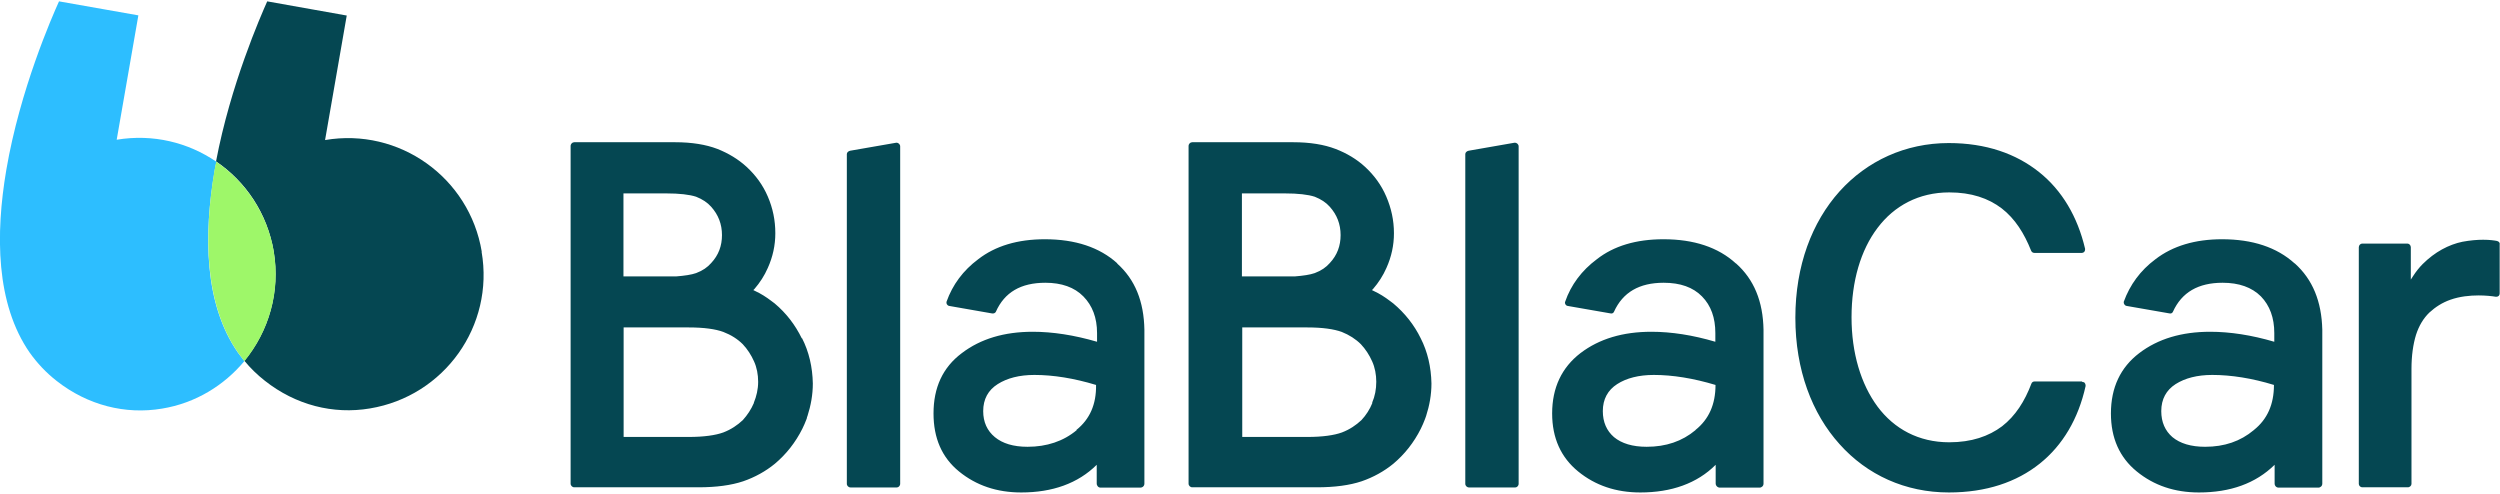
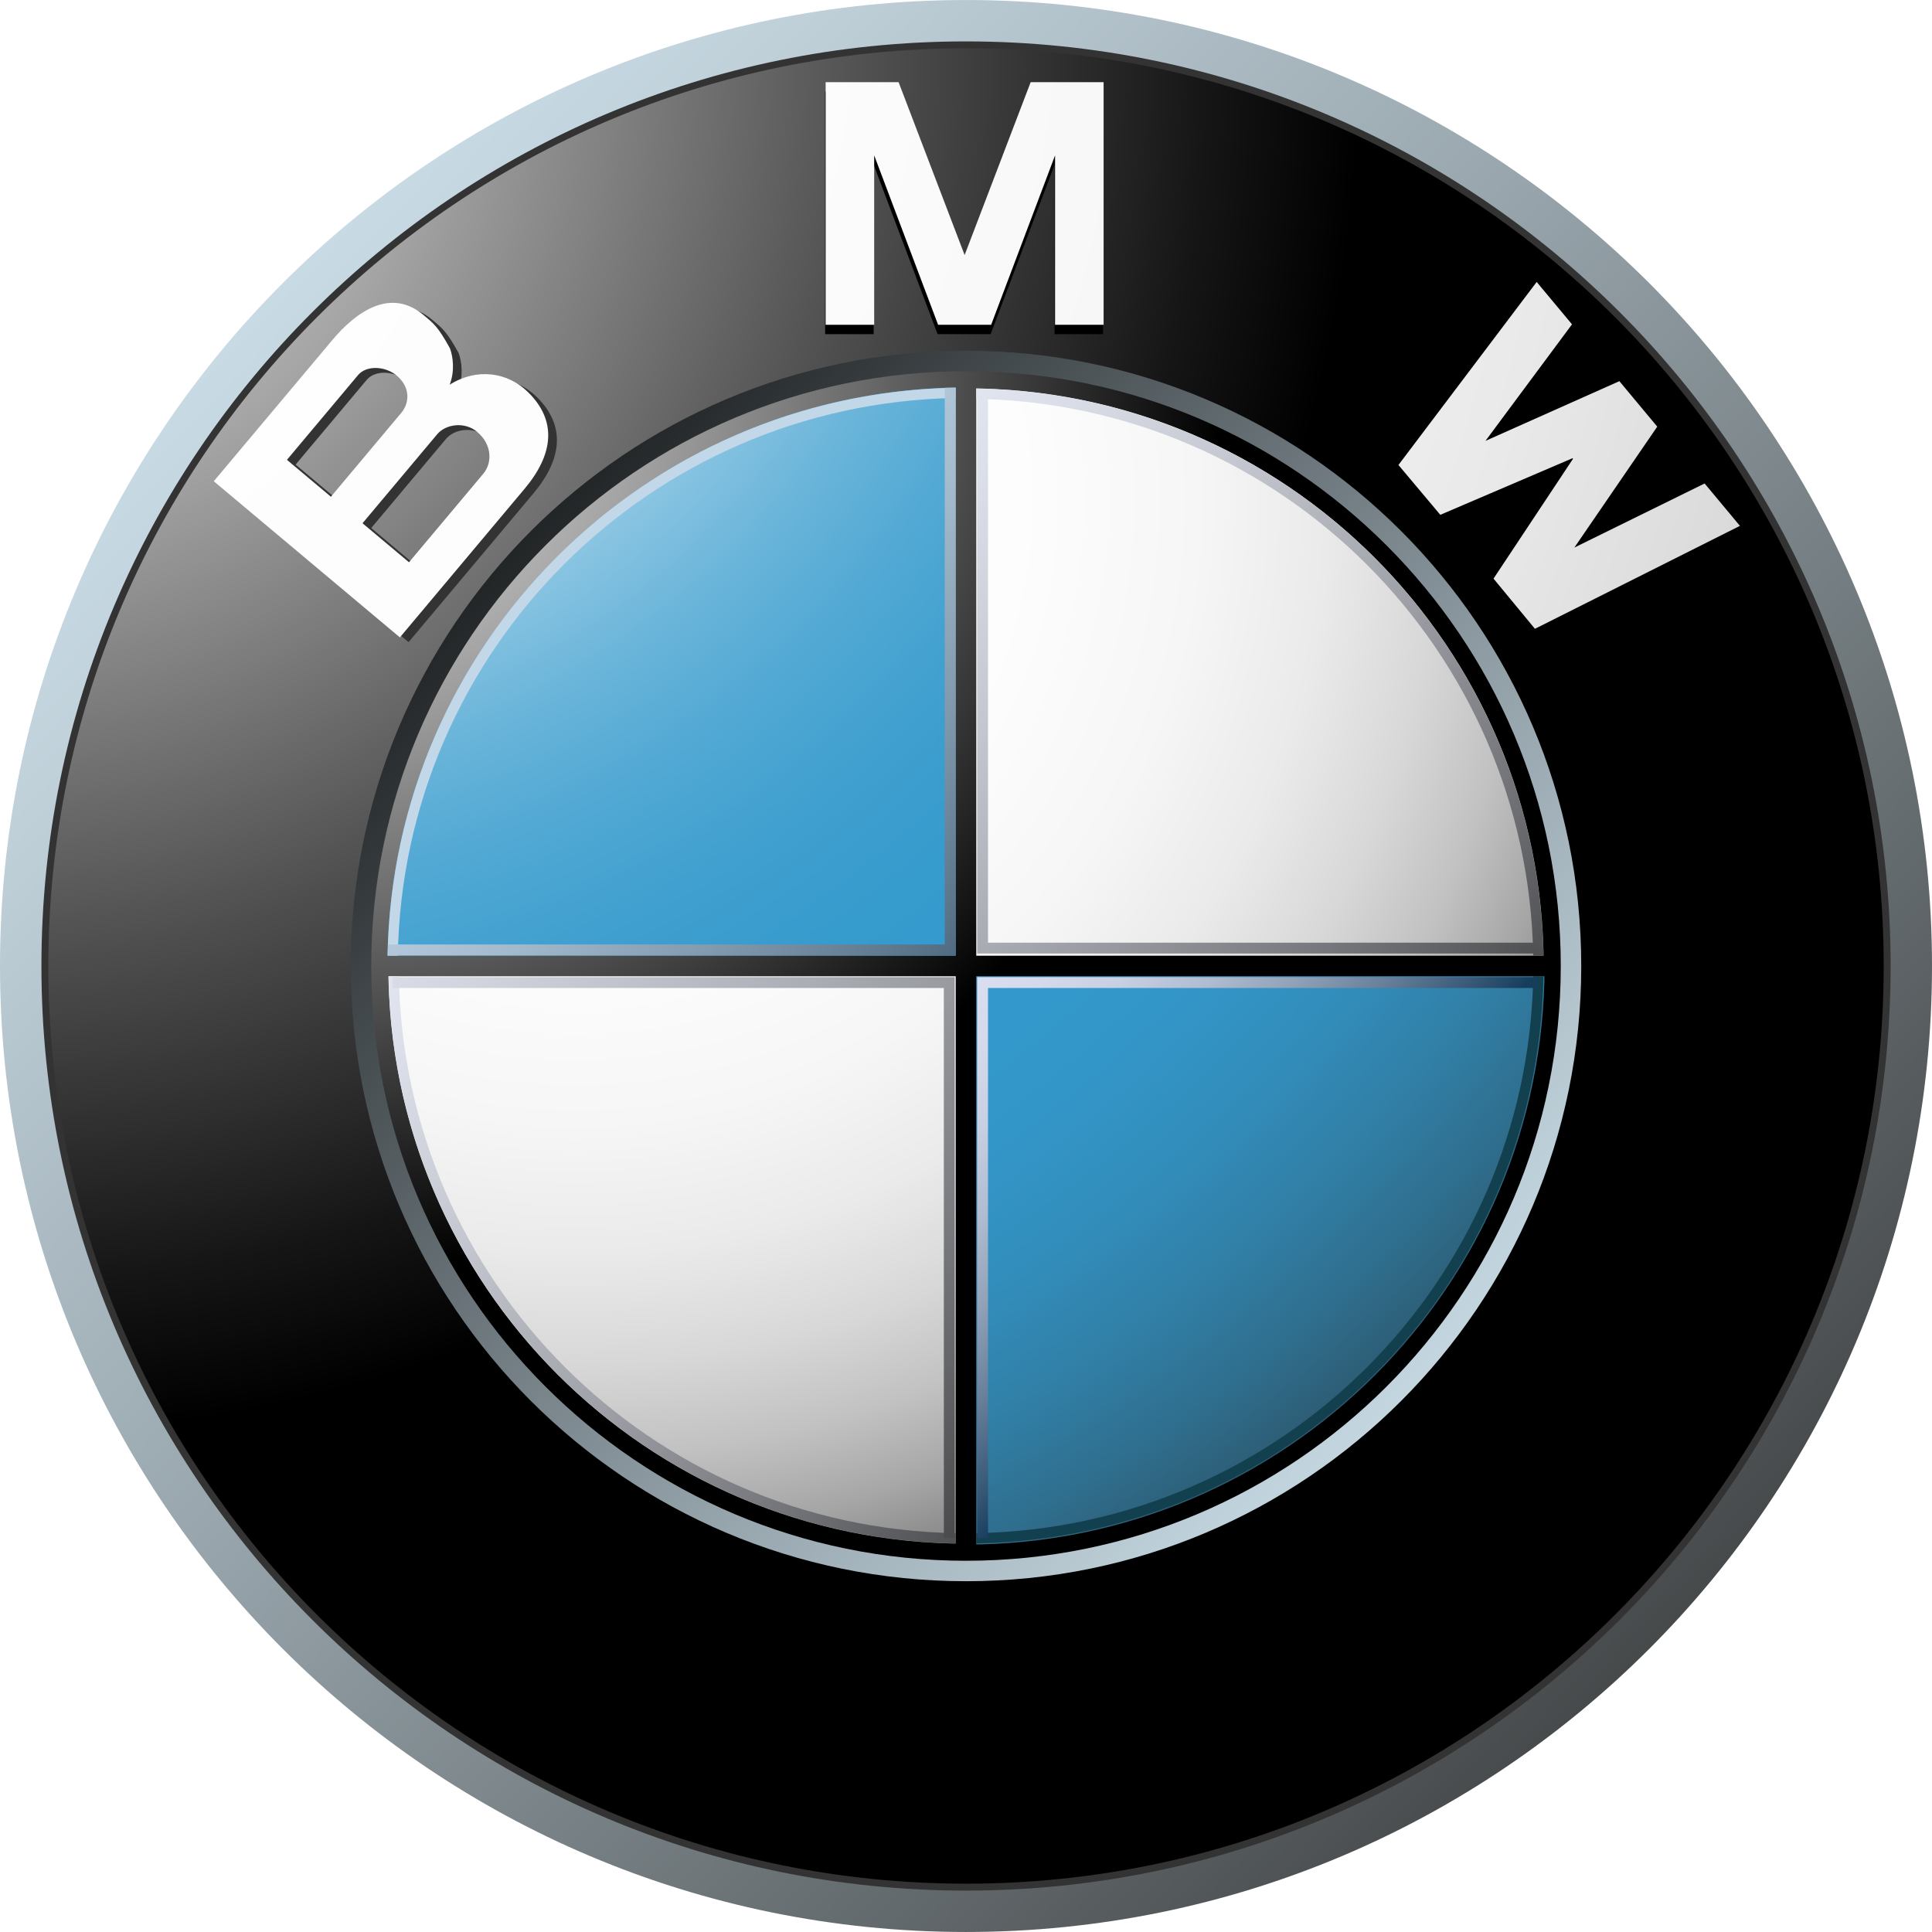
- <svg xmlns="http://www.w3.org/2000/svg" viewBox="0 0 1499.7 294.6" width="162" height="32">
-   <path fill="#054752" d="M289 150.2c-7.4-44.6-49.6-74.6-94-67l13-74.7L160.3 0c-4 9-22 50-30.7 96 17.7 12 30.7 31 34.6 54 4 24.3-3 48-17.6 65.6 3.6 4.4 7.7 8.4 12.3 12 18.5 14.6 41 20.3 63 16.6 44.7-7.4 74.7-49.6 67-94z" />
-   <path fill="#2dbeff" d="M128.8 101.2l1-5c-17-11.6-38-16.8-59.8-13.2L83 8.4 35.4 0C31.2 9.3 12 53 3.8 101c-6.6 38.8-6.3 80.4 14 109.7 4.5 6.3 9.8 12 16.2 17 18.6 14.6 41.2 20.3 63.2 16.6 20.2-3.3 37.3-14 49.4-28.5l-3.8-5c-20.4-29.2-20.7-70.8-14-109.5z" />
-   <path fill="#9ef769" d="M164.3 150.2c-4-23-17-42-34.6-54l-1 5c-6.5 38.8-6.2 80.4 14.2 109.7l3.7 5c14.6-18 21.8-41.6 17.6-66z" />
-   <path fill="#054752" d="M1249 228h-28.4c-1 0-1.7.5-2 1.3-4 10.6-9.6 19.4-17.6 25.6-8 6-18.3 9.6-31.7 9.6-18.3 0-33-8-43-21.4-10-13.5-15.6-32.2-15.6-53.6 0-21.6 5.5-40.3 15.6-53.6 10-13.3 24.8-21.3 43-21.3 13.3 0 23.5 3.5 31.5 9.6 8 6.2 13.5 15 17.6 25.3.3.8 1 1.4 2 1.4h28.5c.4 0 1-.2 1.3-.6.4-.3.6-.8.6-1.4v-.5c-4.5-19.2-13.8-35-27.6-46S1191.4 85 1169 85c-26 0-49 10.7-65.5 29-16.5 18.4-26.5 44.5-26.5 75.8 0 31.3 10 57.5 26.5 75.8 16.5 18.5 39.5 29 65.6 29 22.4 0 40.6-6.2 54.5-17.3 13.8-11 23.2-27 27.5-46.5v-.5c0-.6-.2-1-.6-1.5-.2-.3-.8-.5-1.4-.5zm249.3-84.2c-2-.4-4.8-.8-8.7-.8-3.4 0-7.6.3-12.4 1.2-4 .8-8.3 2.4-12.3 4.6-4 2.2-8 5.2-11.6 8.8-2 2-4 4.5-5.8 7.3l-1.3 2v-19.4c0-1.2-1-2.2-2-2.2H1417c-1 0-2 1-2 2.2v142c0 1 1 2 2 2h27.4c1.2 0 2.2-1 2.2-2v-69c0-8 1-14.8 2.7-20.4 1.8-5.6 4.5-10 8-13.4 3.7-3.4 7.8-6 12.6-7.7 5.6-2 11.7-2.6 17-2.6 4 0 8 .4 10.3.8h.3c1.2 0 2-.8 2-2V146c.3-1-.4-2-1.5-2.2zM909 84.8h-.5L881 89.6c-1 .2-2 1-2 2v197.8c0 1.2 1 2.2 2.3 2.2H909c1 0 2-1 2-2.2V87c0-1.2-1-2.2-2.3-2.2zm-56.7 117.4c-4-8.2-9.6-15.2-16.5-21l-2-1.5c-3-2.3-6.3-4.4-9.8-6l-1-.5.7-.7c3.2-3.7 6-8 8-12.6 3-6.7 4.5-13.6 4.5-20.8 0-7.8-1.6-15-4.6-22-3-7-7.3-12.8-12.7-17.8-5-4.6-11-8.2-17.8-10.8-6.8-2.6-15.3-4-25.3-4h-60.6c-1.2 0-2.2 1-2.2 2.3v202.5c0 1.2 1 2.2 2.2 2.2H790c10.7 0 19.6-1.2 26.8-3.6 7-2.4 13.5-6 19-10.5 6.8-5.7 12.4-12.8 16.5-21 1-2 1.7-3.7 2.4-5.5l.3-.8.5-1.4c2-6.2 3.2-12.7 3.2-19.5-.2-9.8-2.3-19-6.5-27.2zm-107-87h25.4c8 0 14 .7 18 2 3.8 1.5 6.8 3.5 9 6 4.3 4.8 6.5 10.4 6.5 17 0 6.4-2 12-6.5 16.8-2.2 2.5-5 4.5-9 6-2.8 1-7 1.6-12 2H745v-49.8zm78 125.6c-1.6 4-3.8 7.4-6.6 10.4-3.2 3-7 5.6-11.7 7.4-4.7 1.7-11.6 2.7-20.8 2.7h-39v-65.7h39c9.2 0 16 1 20.7 2.7 4.5 1.8 8.4 4.3 11.5 7.4 2.8 3 5 6.4 6.7 10.2 1.7 3.7 2.5 8 2.5 12.3 0 4.5-.8 8.7-2.5 12.6zm218-83.6c-10.6-9.7-25.2-14.5-43.4-14.5-16.4 0-29.8 4-40 12-9 6.7-15.5 15.3-19 25.5-.4 1 .3 2.3 1.5 2.5l25.8 4.5c1 .2 1.7-.3 2-1 5.3-11.7 15.2-17.4 29.8-17.4 10 0 17.6 2.7 23 8.2 5.4 5.5 8 12.8 8 22v5.2c-13.5-4-26.4-6-38.4-6-17 0-31.2 4.2-42.5 12.8-11.2 8.6-17 20.7-17 36.2 0 14.8 5.3 26.4 15.6 34.8 10.3 8.4 22.7 12.6 37.3 12.6 18.6 0 34-5.4 45.2-16.6v11.2c0 1.4 1.2 2.5 2.5 2.5h23.8c1.3 0 2.4-1 2.4-2.4V197c-.3-17-5.7-30.2-16.5-39.8zm-24.2 100c-8 6.7-17.7 10-29.3 10-8.5 0-15-2-19.6-5.8-4.4-3.8-6.7-9-6.7-15.6 0-7.2 3-12.6 8.6-16.2 5.6-3.6 13-5.5 22-5.5 11.3 0 23.7 2 37 6 0 11.7-4 20.6-12 27zM538 84.8h-.4L510 89.6c-1 .2-2 1-2 2v197.8c0 1.2 1 2.2 2.3 2.2H538c1 0 2-1 2-2.2V87c0-1.2-1-2.2-2.2-2.2zM481 202.2c-4-8.2-9.4-15.2-16.3-21l-2-1.5c-3-2.3-6.3-4.4-9.8-6l-1-.5.7-.7c3.2-3.7 6-8 8-12.6 3-6.7 4.5-13.6 4.5-20.8 0-7.8-1.5-15-4.5-22s-7.3-12.8-12.7-17.8c-5-4.6-11-8.2-17.6-10.8-6.8-2.6-15.3-4-25.3-4h-60.5c-1.2 0-2.2 1-2.2 2.3v202.5c0 1.2 1 2.2 2.2 2.2H419c10.7 0 19.6-1.2 26.8-3.6 7-2.4 13.5-6 19-10.5 6.8-5.7 12.4-12.8 16.5-21 1-2 1.7-3.7 2.4-5.5l.3-.8c0-.4.2-1 .4-1.4 2-6.2 3.2-12.7 3.2-19.5-.2-9.8-2.3-19-6.5-27.2zm-107-87h25.6c8 0 14 .7 18 2 3.8 1.5 6.8 3.5 9 6 4.3 4.8 6.5 10.4 6.5 17 0 6.4-2 12-6.5 16.8-2.2 2.5-5 4.5-9 6-2.8 1-7 1.6-12 2H374zm78.3 125.6c-1.7 4-4 7.4-6.7 10.4-3.2 3-7 5.6-11.7 7.4-4.7 1.7-11.6 2.7-20.8 2.7h-39v-65.7h39c9.3 0 16.2 1 20.8 2.7 4.7 1.8 8.6 4.3 11.7 7.4 2.8 3 5 6.4 6.7 10.2 1.7 3.7 2.5 8 2.5 12.3 0 4.5-1 8.7-2.6 12.6zm218-83.6c-10.7-9.7-25.3-14.5-43.5-14.5-16.3 0-29.7 4-40 12-9 6.7-15.4 15.3-19 25.5-.3 1 .4 2.3 1.6 2.5l25.7 4.5c1 .2 2-.3 2.3-1 5.2-11.7 15-17.4 29.7-17.4 9.7 0 17.4 2.7 22.8 8.2 5.4 5.5 8.2 12.8 8.2 22v5.2c-13.7-4-26.6-6-38.6-6-17 0-31.2 4.2-42.5 12.8-11.5 8.6-17 20.7-17 36.2 0 14.8 5 26.4 15.3 34.8 10.3 8.4 22.7 12.6 37.3 12.6 18.7 0 34-5.4 45.3-16.6v11.2c0 1.4 1 2.5 2.3 2.5H684c1.4 0 2.5-1 2.5-2.4V197c-.3-17-5.6-30.2-16.4-39.8zm-24.4 100c-8 6.7-18 10-29.5 10-8.5 0-15-2-19.6-5.8-4.6-3.8-7-9-7-15.6 0-7.2 3-12.6 8.7-16.2 5.7-3.6 13-5.5 22-5.5 11.4 0 23.8 2 37 6 .2 11.7-3.8 20.6-11.8 27zm730.6-100c-10.7-9.7-25.3-14.5-43.5-14.5-16.2 0-29.6 4-40 12-9 6.7-15.3 15.3-19 25.5-.2 1 .5 2.3 1.7 2.5l25.8 4.5c1 .2 1.7-.3 2-1 5.3-11.7 15.2-17.4 29.8-17.4 9.8 0 17.5 2.7 23 8.2 5.3 5.5 8 12.8 8 22v5.2c-13.6-4-26.5-6-38.5-6-17 0-31.2 4.2-42.5 12.8-11.3 8.6-17 20.7-17 36.2 0 14.8 5.2 26.4 15.5 34.8 10.3 8.4 22.7 12.6 37.3 12.6 18.8 0 34-5.4 45.4-16.6v11.2c0 1.4 1 2.5 2.4 2.5h23.8c1.3 0 2.4-1 2.4-2.4V197c-.4-17-5.8-30.2-16.5-39.8zm-24.5 100c-8 6.7-17.6 10-29.2 10-8.5 0-15-2-19.6-5.8-4.4-3.8-6.7-9-6.7-15.6 0-7.2 3-12.6 8.6-16.2 5.7-3.6 13-5.5 22-5.5 11.4 0 24 2 37 6 0 11.7-4 20.6-12 27z" />
+ <svg xmlns="http://www.w3.org/2000/svg" width="60" height="60" viewBox="0 0 1013.718 1013.696">
+   <linearGradient id="a" gradientUnits="userSpaceOnUse" x1="-1120.126" y1="2189.824" x2="-44.679" y2="1150.587" gradientTransform="matrix(1 0 0 -1 1045.93 2135.176)">
+     <stop offset="0" stop-color="#dff4ff" />
+     <stop offset=".098" stop-color="#d6eaf5" />
+     <stop offset=".268" stop-color="#bfd0d9" />
+     <stop offset=".488" stop-color="#98a5ac" />
+     <stop offset=".747" stop-color="#646b6e" />
+     <stop offset="1" stop-color="#2b2b2b" />
+   </linearGradient>
+   <path d="M506.86 0C226.94 0 0 226.918 0 506.848c0 279.927 226.94 506.849 506.86 506.849 279.94 0 506.857-226.922 506.857-506.849C1013.719 226.918 786.802 0 506.86 0zm0 988.352c-265.939 0-481.495-215.573-481.495-481.504 0-265.927 215.556-481.512 481.495-481.512 265.938 0 481.511 215.584 481.511 481.512 0 265.93-215.573 481.504-481.511 481.504z" fill="url(#a)" />
+   <path d="M992.004 506.848c0 267.914-217.228 485.134-485.144 485.134-267.919 0-485.123-217.22-485.123-485.134 0-267.929 217.204-485.133 485.123-485.133 267.916 0 485.144 217.204 485.144 485.133z" fill="#333" />
+   <radialGradient id="b" cx="-1052.247" cy="2101.652" r="720.108" gradientTransform="matrix(1 0 0 -1 1045.93 2135.176)" gradientUnits="userSpaceOnUse">
+     <stop offset="0" stop-color="#fff" />
+     <stop offset=".306" stop-color="#a8a8a8" />
+     <stop offset=".646" stop-color="#4f4f4f" />
+     <stop offset=".885" stop-color="#161616" />
+     <stop offset="1" />
+   </radialGradient>
+   <path d="M988.371 506.848c0 265.931-215.573 481.504-481.511 481.504-265.939 0-481.495-215.573-481.495-481.504 0-265.927 215.556-481.512 481.495-481.512 265.938 0 481.511 215.585 481.511 481.512z" fill="url(#b)" />
+   <linearGradient id="c" gradientUnits="userSpaceOnUse" x1="-818.029" y1="1409.977" x2="-133.081" y2="748.092" gradientTransform="matrix(-1 0 0 1 58.906 -545.52)">
+     <stop offset="0" stop-color="#dff4ff" />
+     <stop offset=".086" stop-color="#d6eaf5" />
+     <stop offset=".233" stop-color="#bed0d9" />
+     <stop offset=".424" stop-color="#96a4ac" />
+     <stop offset=".652" stop-color="#5f686d" />
+     <stop offset=".907" stop-color="#1a1d1e" />
+     <stop offset="1" />
+   </linearGradient>
+   <path d="M829.677 506.848c0 178.28-144.53 322.804-322.815 322.804-178.289 0-322.819-144.522-322.819-322.804 0-178.289 144.53-322.815 322.819-322.815 178.284-.001 322.815 144.527 322.815 322.815z" fill="url(#c)" />
+   <path d="M519.791 175.308l33.533-88.877v88.877h25.469V48.021h-38.275l-34.814 91.136h.331l-34.812-91.136h-38.276v127.287h25.469V86.431l33.533 88.877zM869.313 232.384l-43.514 63.447 68.347-33.615 18.538 22.231-107.569 54.012-21.735-26.315 41.697-62.869-.247-.31-69.357 29.686-21.984-26.138 72.532-96.044 18.542 22.243-45.417 61.159 70.287-31.349z" />
+   <path d="M281.427 208.068c-10.251-9.951-26.069-12.951-40.939-3.733 2.847-7.363 1.691-14.858.187-19.015-6.414-11.662-8.662-13.137-13.899-17.561-17.097-14.324-35.082-2.093-47.93 13.219l-62.116 74.028 97.65 81.925 65.5-78.047c14.971-17.838 17.282-35.523 1.547-50.816zm-126.321 35.7l37.311-44.464c4.33-5.146 14.106-4.939 20.375.341 6.908 5.795 6.929 14.002 2.289 19.54l-36.896 43.95-23.079-19.367zm102.934 7.393l-38.896 46.353-24.355-20.47 39.186-46.711c4.434-5.281 14.312-6.817 20.974-1.229 7.504 6.312 8.246 15.912 3.091 22.057z" fill="#333" />
+   <radialGradient id="d" cx="-1181.576" cy="2174.985" r="1730.313" gradientTransform="matrix(1 0 0 -1 1045.93 2135.176)" gradientUnits="userSpaceOnUse">
+     <stop offset="0" stop-color="#fff" />
+     <stop offset=".31" stop-color="#fdfdfd" />
+     <stop offset=".451" stop-color="#f6f6f6" />
+     <stop offset=".557" stop-color="#e9e9e9" />
+     <stop offset=".646" stop-color="#d7d7d7" />
+     <stop offset=".724" stop-color="#bfbfbf" />
+     <stop offset=".794" stop-color="#a2a2a2" />
+     <stop offset=".859" stop-color="gray" />
+     <stop offset=".92" stop-color="#575757" />
+     <stop offset=".975" stop-color="#2b2b2b" />
+     <stop offset="1" stop-color="#141414" />
+   </radialGradient>
+   <path fill="url(#d)" d="M520.06 170.39l33.533-88.875v88.875h25.47V43.103h-38.279l-34.811 91.133h.33l-34.812-91.133h-38.278V170.39h25.47V81.515l33.536 88.875z" />
+   <radialGradient id="e" cx="-1181.653" cy="2174.985" r="1730.461" gradientTransform="matrix(1 0 0 -1 1045.93 2135.176)" gradientUnits="userSpaceOnUse">
+     <stop offset="0" stop-color="#fff" />
+     <stop offset=".31" stop-color="#fdfdfd" />
+     <stop offset=".451" stop-color="#f6f6f6" />
+     <stop offset=".557" stop-color="#e9e9e9" />
+     <stop offset=".646" stop-color="#d7d7d7" />
+     <stop offset=".724" stop-color="#bfbfbf" />
+     <stop offset=".794" stop-color="#a2a2a2" />
+     <stop offset=".859" stop-color="gray" />
+     <stop offset=".92" stop-color="#575757" />
+     <stop offset=".975" stop-color="#2b2b2b" />
+     <stop offset="1" stop-color="#141414" />
+   </radialGradient>
+   <path fill="url(#e)" d="M869.563 223.844l-43.496 63.449 68.347-33.626 18.52 22.242-107.553 54.012-21.736-26.325 41.7-62.861-.245-.319-69.38 29.698-21.96-26.151 72.531-96.033 18.539 22.234-45.41 61.158 70.26-31.337z" />
+   <radialGradient id="f" cx="-1181.748" cy="2175.493" r="1731.785" gradientTransform="matrix(1 0 0 -1 1045.93 2135.176)" gradientUnits="userSpaceOnUse">
+     <stop offset="0" stop-color="#fff" />
+     <stop offset=".31" stop-color="#fdfdfd" />
+     <stop offset=".451" stop-color="#f6f6f6" />
+     <stop offset=".557" stop-color="#e9e9e9" />
+     <stop offset=".646" stop-color="#d7d7d7" />
+     <stop offset=".724" stop-color="#bfbfbf" />
+     <stop offset=".794" stop-color="#a2a2a2" />
+     <stop offset=".859" stop-color="gray" />
+     <stop offset=".92" stop-color="#575757" />
+     <stop offset=".975" stop-color="#2b2b2b" />
+     <stop offset="1" stop-color="#141414" />
+   </radialGradient>
+   <path d="M276.868 205.563c-10.229-9.951-26.068-12.953-40.916-3.743 2.824-7.364 1.67-14.86.166-18.996-6.415-11.682-8.642-13.137-13.923-17.57-17.096-14.333-35.059-2.095-47.887 13.231l-62.14 74.016 97.653 81.926 65.499-78.059c14.954-17.839 17.283-35.512 1.548-50.805zm-126.316 35.698l37.307-44.453c4.312-5.155 14.086-4.949 20.376.319 6.909 5.806 6.93 14.023 2.268 19.54l-36.873 43.959-23.078-19.365zm102.951 7.393l-38.896 46.352-24.398-20.47 39.207-46.721c4.434-5.269 14.291-6.806 20.953-1.216 7.547 6.32 8.29 15.9 3.134 22.055z" fill="url(#f)" />
+   <radialGradient id="g" cx="-871.677" cy="1935.101" r="466.718" gradientTransform="matrix(1 0 0 -1 1045.93 2135.176)" gradientUnits="userSpaceOnUse">
+     <stop offset="0" stop-color="#e6e6e6" />
+     <stop offset=".104" stop-color="#d6d6d6" />
+     <stop offset=".307" stop-color="#adadad" />
+     <stop offset=".588" stop-color="#6c6c6c" />
+     <stop offset=".933" stop-color="#121212" />
+     <stop offset="1" />
+   </radialGradient>
+   <path d="M194.788 506.853c0-172.358 139.725-312.083 312.073-312.083 172.367 0 312.072 139.724 312.072 312.083 0 172.351-139.705 312.07-312.072 312.07-172.35 0-312.073-139.72-312.073-312.07z" fill="url(#g)" />
+   <radialGradient id="h" cx="-744.024" cy="1872.327" r="678.742" gradientTransform="matrix(1 0 0 -1 1045.93 2135.176)" gradientUnits="userSpaceOnUse">
+     <stop offset="0" stop-color="#fff" />
+     <stop offset=".344" stop-color="#fdfdfd" />
+     <stop offset=".481" stop-color="#f6f6f6" />
+     <stop offset=".582" stop-color="#eaeaea" />
+     <stop offset=".665" stop-color="#d8d8d8" />
+     <stop offset=".737" stop-color="#c2c2c2" />
+     <stop offset=".802" stop-color="#a6a6a6" />
+     <stop offset=".86" stop-color="#848484" />
+     <stop offset=".913" stop-color="#5f5f5f" />
+     <stop offset=".949" stop-color="#404040" />
+     <stop offset=".957" stop-color="#404040" />
+     <stop offset="1" stop-color="#404040" />
+     <stop offset="1" />
+   </radialGradient>
+   <path d="M203.76 506.853c0-167.399 135.701-303.112 303.102-303.112s303.12 135.712 303.12 303.112S674.26 809.965 506.861 809.965 203.76 674.253 203.76 506.853z" fill="url(#h)" />
+   <radialGradient id="i" cx="-943.312" cy="2129.614" r="1202.06" gradientTransform="matrix(1 0 0 -1 1045.93 2135.176)" gradientUnits="userSpaceOnUse">
+     <stop offset=".169" stop-color="#fff" />
+     <stop offset=".196" stop-color="#e0eff7" />
+     <stop offset=".241" stop-color="#b2d9ec" />
+     <stop offset=".287" stop-color="#8bc5e2" />
+     <stop offset=".335" stop-color="#6bb5da" />
+     <stop offset=".384" stop-color="#52a9d4" />
+     <stop offset=".436" stop-color="#41a0cf" />
+     <stop offset=".491" stop-color="#369bcd" />
+     <stop offset=".556" stop-color="#39c" />
+     <stop offset=".606" stop-color="#3396c8" />
+     <stop offset=".655" stop-color="#328ebc" />
+     <stop offset=".705" stop-color="#3180a8" />
+     <stop offset=".754" stop-color="#2f6d8c" />
+     <stop offset=".803" stop-color="#2d5468" />
+     <stop offset=".851" stop-color="#2a373d" />
+     <stop offset=".871" stop-color="#292929" />
+   </radialGradient>
+   <path d="M203.284 506.853H506.86V203.277c-167.669 0-303.576 135.908-303.576 303.576z" fill="url(#i)" />
+   <radialGradient id="j" cx="-943.312" cy="2129.623" r="1202.037" gradientTransform="matrix(1 0 0 -1 1045.93 2135.176)" gradientUnits="userSpaceOnUse">
+     <stop offset=".169" stop-color="#fff" />
+     <stop offset=".196" stop-color="#e0eff7" />
+     <stop offset=".241" stop-color="#b2d9ec" />
+     <stop offset=".287" stop-color="#8bc5e2" />
+     <stop offset=".335" stop-color="#6bb5da" />
+     <stop offset=".384" stop-color="#52a9d4" />
+     <stop offset=".436" stop-color="#41a0cf" />
+     <stop offset=".491" stop-color="#369bcd" />
+     <stop offset=".556" stop-color="#39c" />
+     <stop offset=".606" stop-color="#3396c8" />
+     <stop offset=".655" stop-color="#328ebc" />
+     <stop offset=".705" stop-color="#3180a8" />
+     <stop offset=".754" stop-color="#2f6d8c" />
+     <stop offset=".803" stop-color="#2d5468" />
+     <stop offset=".851" stop-color="#2a373d" />
+     <stop offset=".871" stop-color="#292929" />
+   </radialGradient>
+   <path d="M506.86 506.853v303.578c167.667 0 303.576-135.933 303.576-303.578H506.86z" fill="url(#j)" />
+   <radialGradient id="k" cx="-865.303" cy="1929.222" r="457.773" gradientTransform="matrix(1 0 0 -1 1045.93 2135.176)" gradientUnits="userSpaceOnUse">
+     <stop offset="0" stop-color="#e6e6e6" />
+     <stop offset=".104" stop-color="#d6d6d6" />
+     <stop offset=".307" stop-color="#adadad" />
+     <stop offset=".588" stop-color="#6c6c6c" />
+     <stop offset=".933" stop-color="#121212" />
+     <stop offset="1" />
+   </radialGradient>
+   <path fill="url(#k)" d="M812.95 501.458H512.242V200.75h-10.766v300.708H200.768v10.767h300.708v300.717h10.766V512.225H812.95z" />
+   <linearGradient id="l" gradientUnits="userSpaceOnUse" x1="-599.096" y1="2043.521" x2="-152.677" y2="1612.133" gradientTransform="matrix(1 0 0 -1 1045.93 2135.176)">
+     <stop offset="0" stop-color="#f0f4ff" />
+     <stop offset=".109" stop-color="#ebeff9" />
+     <stop offset=".247" stop-color="#dce0ea" />
+     <stop offset=".403" stop-color="#c4c7cf" />
+     <stop offset=".57" stop-color="#a2a4ab" />
+     <stop offset=".747" stop-color="#76777c" />
+     <stop offset=".929" stop-color="#414243" />
+     <stop offset="1" stop-color="#2b2b2b" />
+   </linearGradient>
+   <path d="M512.242 209.267c160.142 2.848 289.366 132.062 292.232 292.191h5.359c-2.862-163.099-134.481-294.736-297.593-297.583l.002 5.392z" fill="url(#l)" />
+   <path d="M208.729 501.418c2.845-160.347 132.256-289.747 292.604-292.604v-5.383c-163.336 2.856-295.12 134.669-297.987 297.986l5.383.001z" fill="#c2d7e8" />
+   <linearGradient id="m" gradientUnits="userSpaceOnUse" x1="-961.44" y1="1679.306" x2="-515.015" y2="1247.911" gradientTransform="matrix(1 0 0 -1 1045.93 2135.176)">
+     <stop offset="0" stop-color="#f0f4ff" />
+     <stop offset=".109" stop-color="#ebeff9" />
+     <stop offset=".247" stop-color="#dce0ea" />
+     <stop offset=".403" stop-color="#c4c7cf" />
+     <stop offset=".57" stop-color="#a2a4ab" />
+     <stop offset=".747" stop-color="#76777c" />
+     <stop offset=".929" stop-color="#414243" />
+     <stop offset="1" stop-color="#2b2b2b" />
+   </linearGradient>
+   <path d="M501.476 804.433c-160.14-2.844-289.364-132.068-292.211-292.208h-5.381c2.865 163.108 134.483 294.75 297.593 297.595l-.001-5.387z" fill="url(#m)" />
+   <path d="M804.475 512.225c-2.866 160.14-132.092 289.364-292.232 292.208v5.387c163.11-2.845 294.747-134.485 297.593-297.595h-5.361z" fill="#12404f" />
+   <linearGradient id="n" gradientUnits="userSpaceOnUse" x1="-745.471" y1="1833.135" x2="-513.982" y2="1609.44" gradientTransform="matrix(1 0 0 -1 1045.93 2135.176)">
+     <stop offset="0" stop-color="#c2d7e8" />
+     <stop offset=".134" stop-color="#bacfe1" />
+     <stop offset=".343" stop-color="#a4bacd" />
+     <stop offset=".6" stop-color="#8098ac" />
+     <stop offset=".894" stop-color="#4e697f" />
+     <stop offset="1" stop-color="#3a566d" />
+   </linearGradient>
+   <path fill="url(#n)" d="M495.724 203.432v292.119h-292.11v5.764h297.862V203.432z" />
+   <linearGradient id="o" gradientUnits="userSpaceOnUse" x1="-861.404" y1="1778.32" x2="-419.473" y2="1351.268" gradientTransform="matrix(1 0 0 -1 1045.93 2135.176)">
+     <stop offset="0" stop-color="#f0f4ff" />
+     <stop offset=".097" stop-color="#e8ebf6" />
+     <stop offset=".257" stop-color="#d1d4dd" />
+     <stop offset=".459" stop-color="#abaeb5" />
+     <stop offset=".695" stop-color="#78797d" />
+     <stop offset=".958" stop-color="#363637" />
+     <stop offset="1" stop-color="#2b2b2b" />
+   </linearGradient>
+   <path fill="url(#o)" d="M495.229 806.995V518.391h-289.2V512.7h294.892V806.995z" />
+   <linearGradient id="p" gradientUnits="userSpaceOnUse" x1="-535.674" y1="1619.907" x2="-380.656" y2="1470.109" gradientTransform="matrix(1 0 0 -1 1045.93 2135.176)">
+     <stop offset="0" stop-color="#d9def0" />
+     <stop offset=".123" stop-color="#d4daec" />
+     <stop offset=".263" stop-color="#c7cfe2" />
+     <stop offset=".411" stop-color="#b0bcd1" />
+     <stop offset=".566" stop-color="#90a1b8" />
+     <stop offset=".725" stop-color="#677f99" />
+     <stop offset=".885" stop-color="#355674" />
+     <stop offset=".972" stop-color="#173d5d" />
+   </linearGradient>
+   <path fill="url(#p)" d="M518.409 806.995V518.391h288.602V512.7H512.737V806.995z" />
+   <linearGradient id="q" gradientUnits="userSpaceOnUse" x1="-694.251" y1="1940.398" x2="-252.797" y2="1513.809" gradientTransform="matrix(1 0 0 -1 1045.93 2135.176)">
+     <stop offset="0" stop-color="#f0f4ff" />
+     <stop offset=".109" stop-color="#ebeff9" />
+     <stop offset=".247" stop-color="#dce0ea" />
+     <stop offset=".403" stop-color="#c4c7cf" />
+     <stop offset=".57" stop-color="#a2a4ab" />
+     <stop offset=".747" stop-color="#76777c" />
+     <stop offset=".929" stop-color="#414243" />
+     <stop offset="1" stop-color="#2b2b2b" />
+   </linearGradient>
+   <path fill="url(#q)" d="M518.409 206.011v288.602h288.602v5.682H512.737V206.011z" />
</svg>
